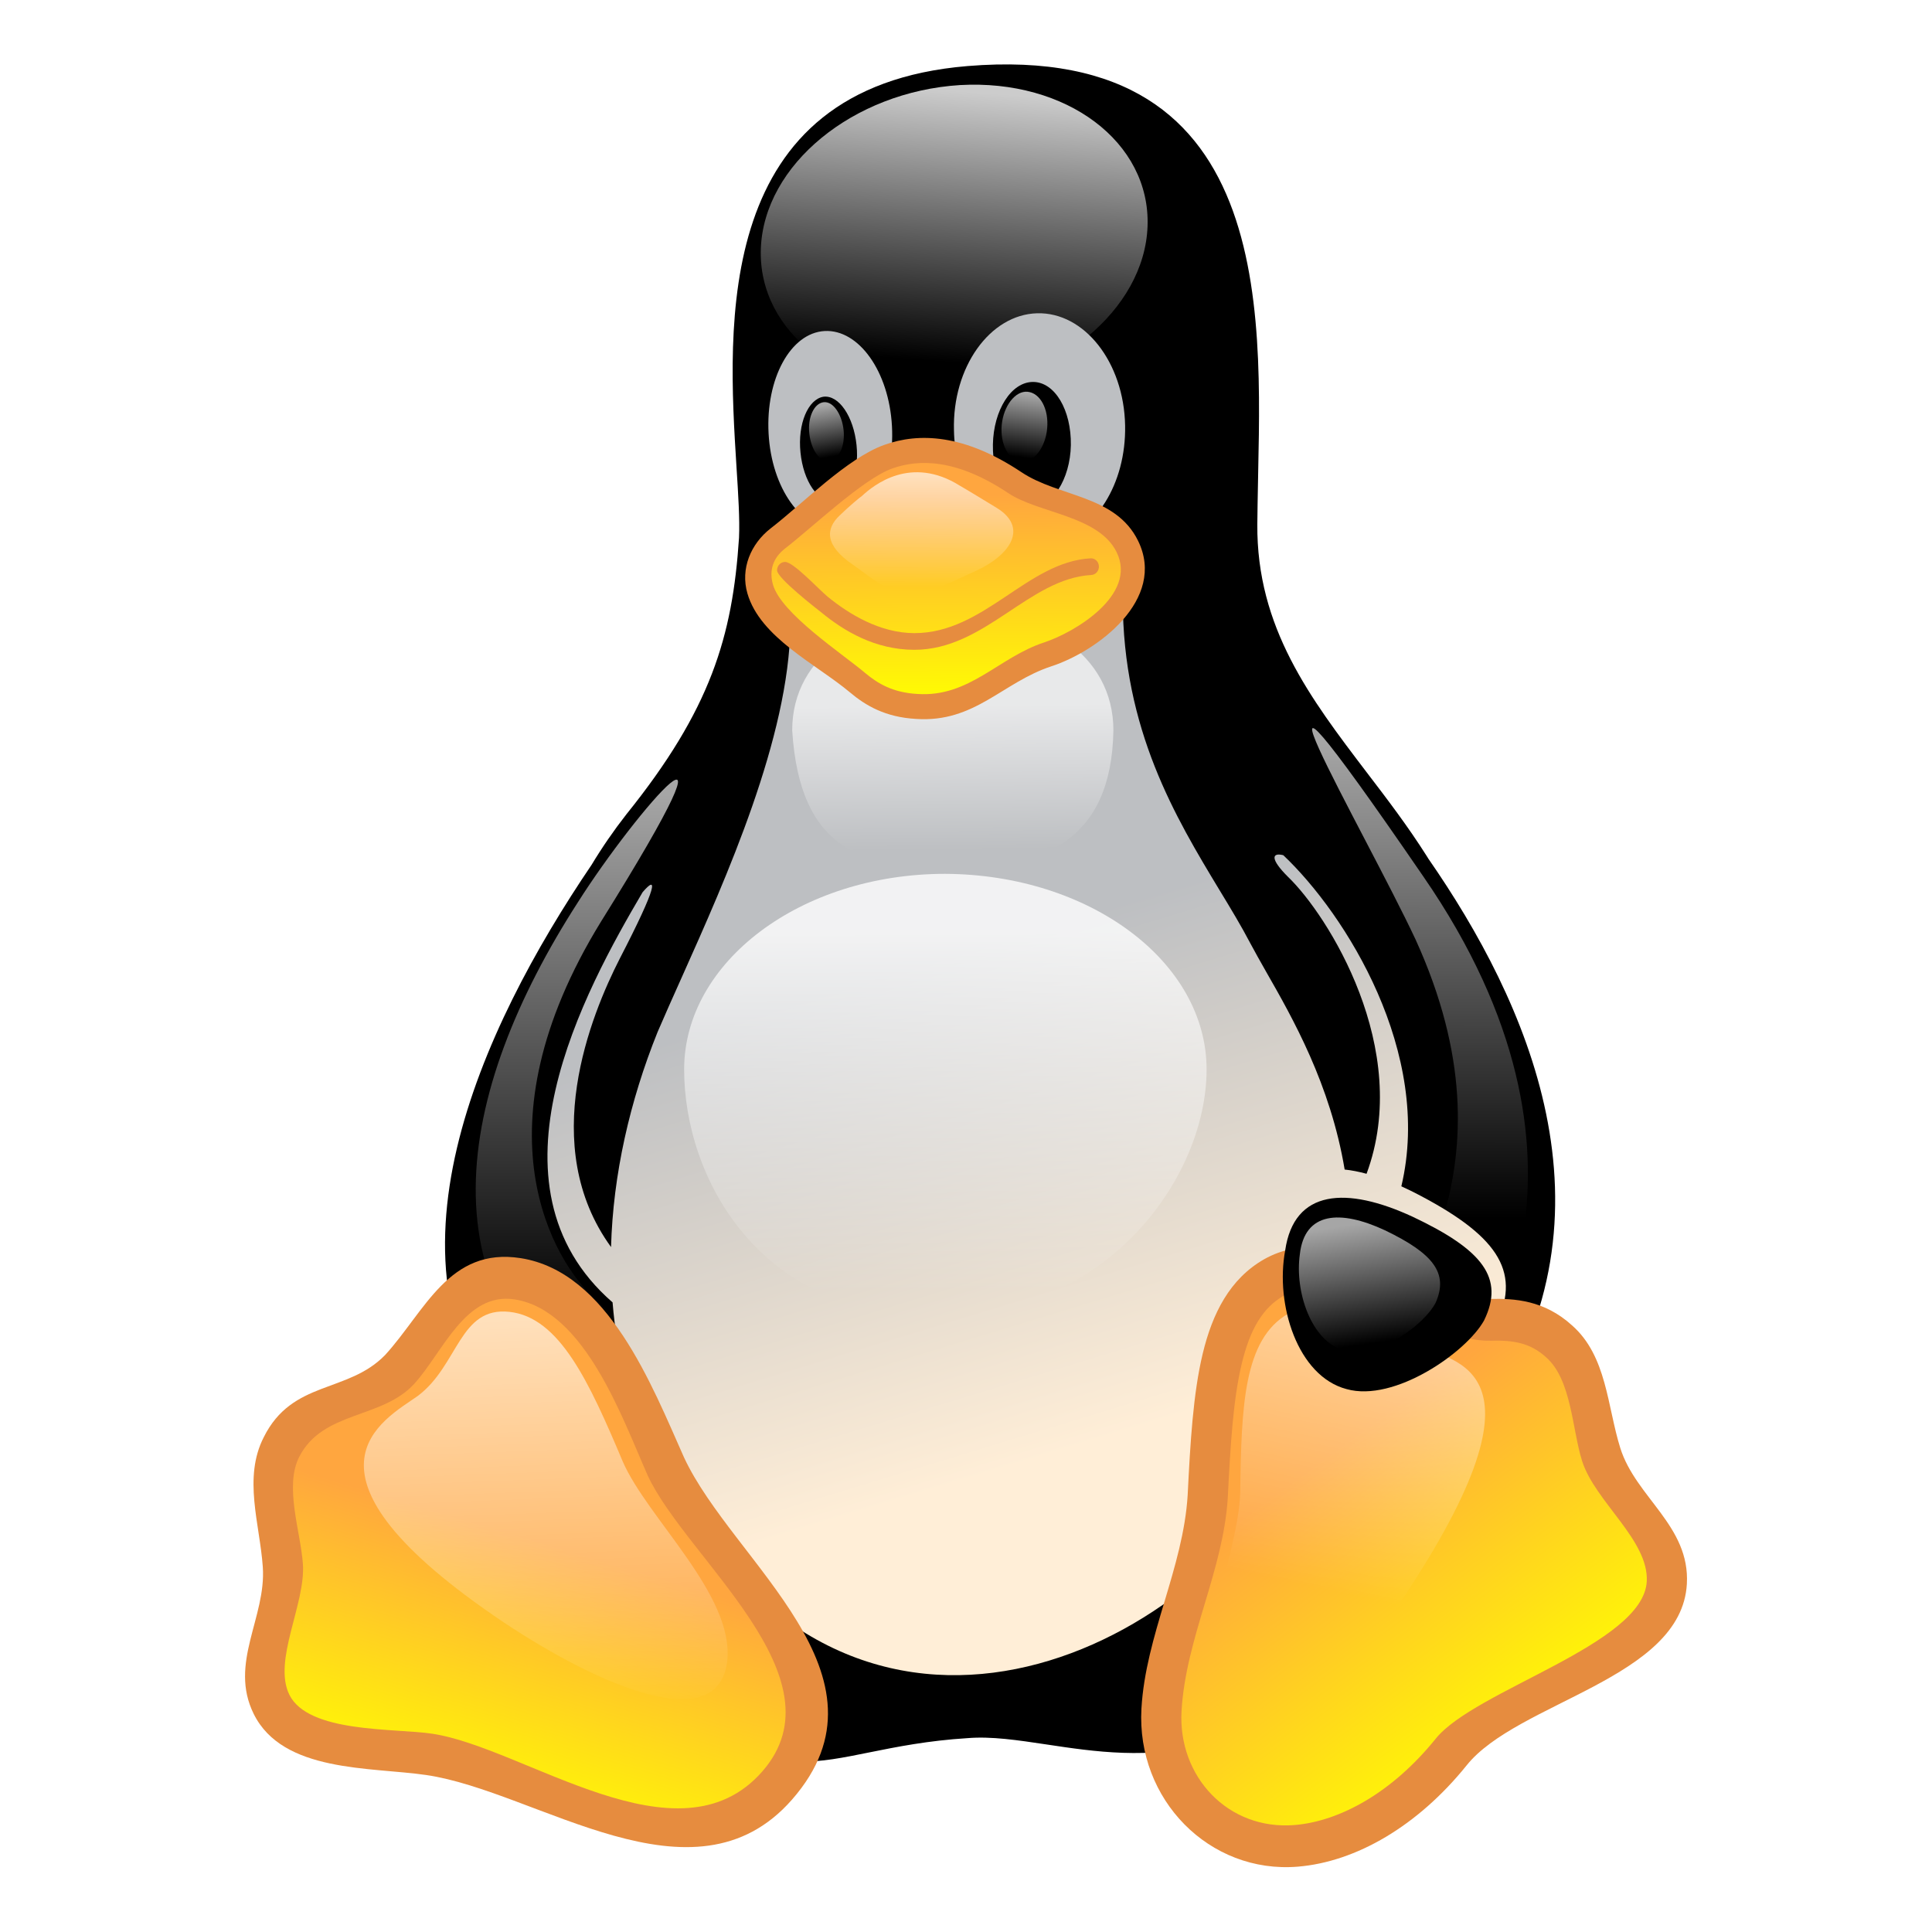
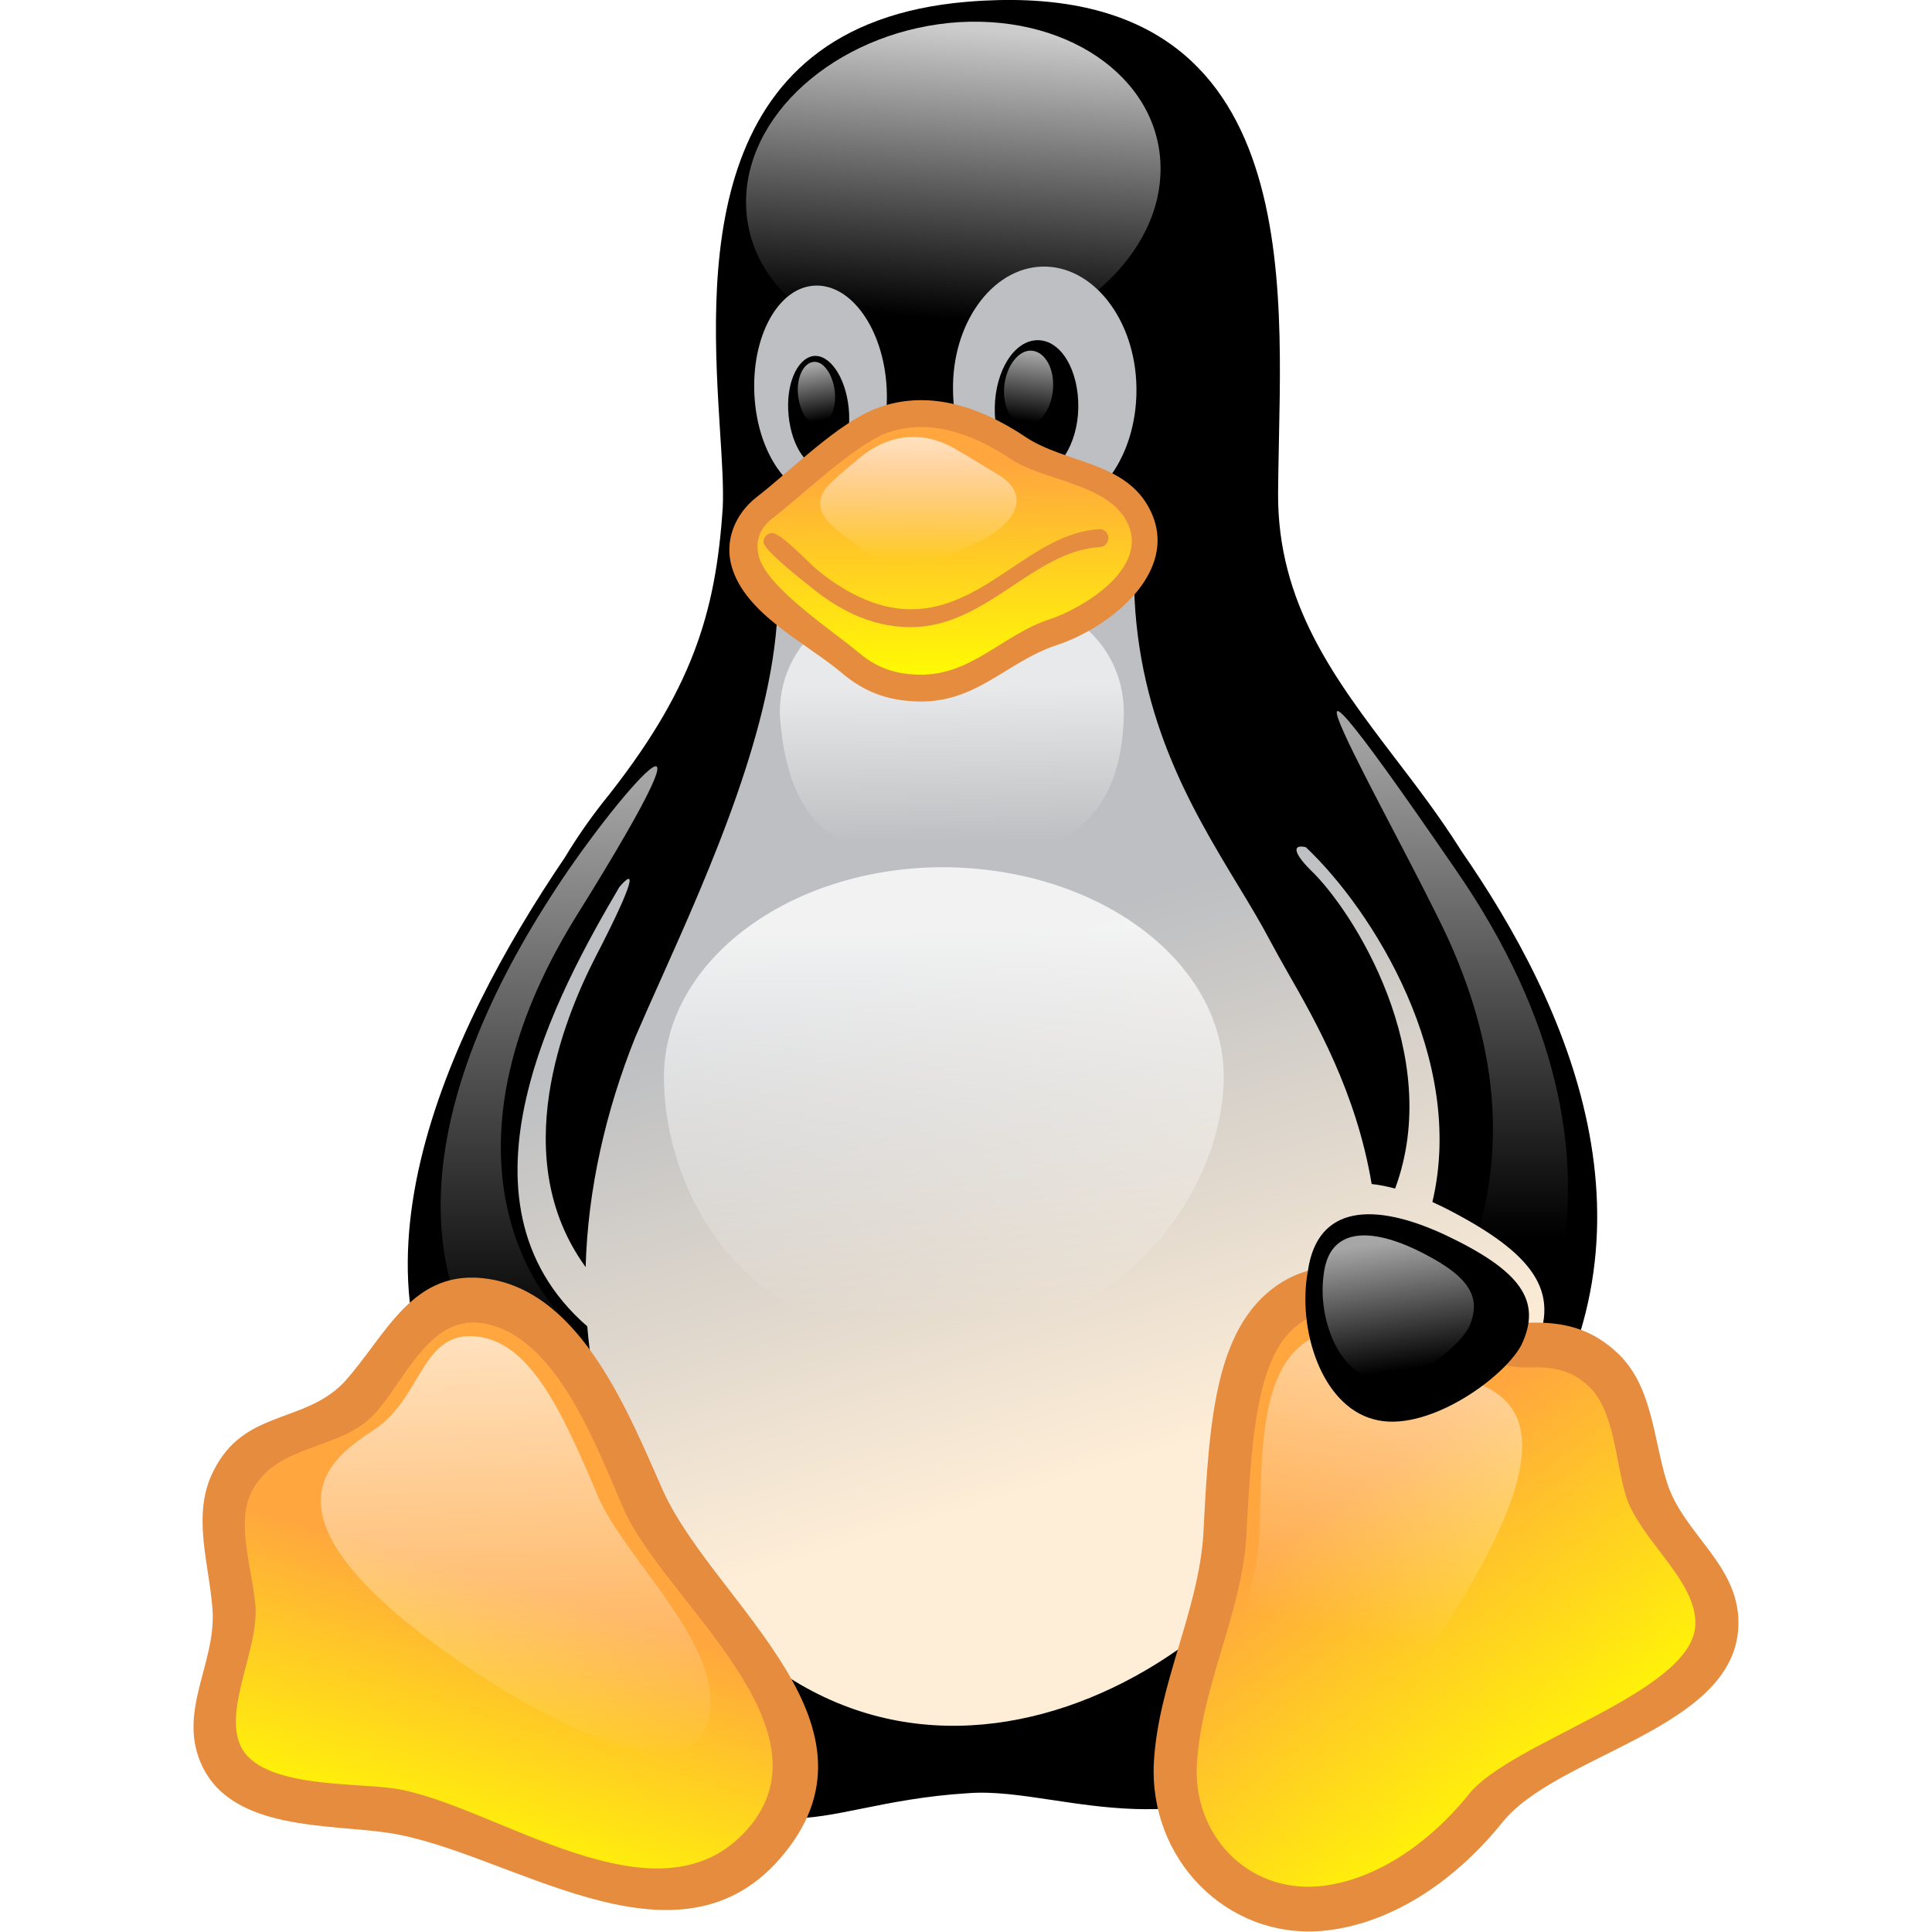
- <svg xmlns="http://www.w3.org/2000/svg" width="800px" height="800px" viewBox="5.281 5.285 21.437 21.437" fill="none">
+ <svg xmlns="http://www.w3.org/2000/svg" width="800px" height="800px" viewBox="5.996 6 20.008 20.008" fill="none">
  <path d="M11.306 21.91C11.181 21.723 11.071 21.471 10.982 21.17C9.376 19.358 10.617 16.692 11.845 14.881C11.962 14.687 12.091 14.5 12.23 14.322C13.167 13.158 13.409 12.348 13.481 11.252C13.49 11.048 13.473 10.778 13.453 10.468C13.354 8.884 13.19 6.252 16.016 6.018C19.549 5.727 19.261 8.971 19.235 10.873C19.234 10.952 19.233 11.028 19.232 11.102C19.223 12.249 19.821 13.034 20.445 13.854C20.674 14.153 20.905 14.457 21.112 14.784C21.118 14.794 21.124 14.804 21.13 14.813C22.222 16.388 23.299 18.737 21.799 20.965C21.589 21.726 21.27 22.424 20.843 22.992C19.314 25.005 17.954 24.801 16.892 24.641C16.572 24.593 16.279 24.549 16.016 24.571C15.58 24.598 15.23 24.668 14.928 24.729C13.761 24.965 13.305 25.057 11.306 21.91Z" fill="#000000" />
  <path d="M18.014 7.795C17.981 8.727 16.992 9.537 15.806 9.612C14.621 9.687 13.691 8.979 13.723 8.046C13.756 7.114 14.745 6.304 15.931 6.229C17.116 6.161 18.047 6.862 18.014 7.795Z" fill="url(#paint0_linear_87_7435)" />
  <path fill-rule="evenodd" clip-rule="evenodd" d="M15.866 10.061C15.875 10.568 16.107 11 16.433 11.195C15.37 11.1 14.051 11.489 14.051 12.225C14.035 13.47 13.342 15.02 12.843 16.135C12.745 16.354 12.654 16.557 12.577 16.737C12.269 17.502 12.083 18.32 12.061 19.122C11.243 17.995 11.838 16.548 12.158 15.921C12.585 15.095 12.576 14.992 12.411 15.185C11.776 16.265 10.58 18.433 12.078 19.736C12.125 20.318 12.267 20.881 12.518 21.399C14.523 25.442 18.276 23.782 19.514 21.685C19.679 21.387 19.812 21.099 19.918 20.82C19.98 20.859 20.046 20.89 20.117 20.909C20.739 21.093 21.669 20.392 21.892 19.957C22.16 19.378 21.885 18.983 20.968 18.514C20.922 18.491 20.875 18.469 20.83 18.448C21.181 16.968 20.212 15.428 19.52 14.774C19.391 14.742 19.373 14.816 19.573 15.015C20.009 15.433 20.957 16.923 20.444 18.309C20.36 18.286 20.278 18.27 20.201 18.262C20.043 17.316 19.623 16.58 19.329 16.066C19.263 15.949 19.203 15.844 19.154 15.751C19.055 15.562 18.937 15.366 18.811 15.159C18.328 14.359 17.739 13.384 17.739 11.939C17.665 11.621 17.365 11.409 16.966 11.292C17.429 11.199 17.777 10.657 17.765 10.007C17.752 9.305 17.313 8.747 16.789 8.761C16.265 8.775 15.846 9.36 15.866 10.061ZM16.298 10.217C16.291 10.605 16.475 10.918 16.717 10.918C16.953 10.918 17.156 10.605 17.163 10.224C17.169 9.836 16.986 9.523 16.743 9.523C16.501 9.523 16.305 9.836 16.298 10.217Z" fill="url(#paint1_linear_87_7435)" />
  <path fill-rule="evenodd" clip-rule="evenodd" d="M14.556 11.15C14.935 11.129 15.211 10.619 15.178 10.013C15.145 9.408 14.811 8.938 14.431 8.958C14.051 8.979 13.776 9.489 13.809 10.095C13.842 10.701 14.176 11.17 14.556 11.15ZM14.785 10.224C14.818 10.544 14.7 10.816 14.529 10.844C14.359 10.864 14.195 10.626 14.163 10.306C14.13 9.986 14.248 9.714 14.418 9.687C14.588 9.666 14.752 9.904 14.785 10.224Z" fill="url(#paint2_linear_87_7435)" />
  <path d="M16.396 10C16.376 10.217 16.475 10.394 16.612 10.408C16.75 10.422 16.881 10.251 16.9 10.04C16.92 9.823 16.822 9.646 16.684 9.632C16.547 9.618 16.416 9.789 16.396 10Z" fill="url(#paint3_linear_87_7435)" />
  <path d="M14.641 10.054C14.661 10.231 14.589 10.388 14.484 10.401C14.379 10.415 14.281 10.279 14.261 10.095C14.241 9.918 14.313 9.762 14.418 9.748C14.523 9.734 14.621 9.877 14.641 10.054Z" fill="url(#paint4_linear_87_7435)" />
  <path d="M18.669 17.152C18.669 18.35 17.562 19.902 15.662 19.889C13.704 19.902 12.872 18.35 12.872 17.152C12.872 15.955 14.169 14.981 15.767 14.981C17.372 14.988 18.669 15.955 18.669 17.152Z" fill="url(#paint5_linear_87_7435)" />
  <path d="M17.635 13.389C17.615 14.628 16.835 14.921 15.853 14.921C14.87 14.921 14.156 14.737 14.071 13.389C14.071 12.545 14.87 12.055 15.853 12.055C16.835 12.048 17.635 12.539 17.635 13.389Z" fill="url(#paint6_linear_87_7435)" />
  <path d="M11.694 15.295C12.336 14.281 13.691 12.722 11.949 15.512C10.534 17.813 11.425 19.29 11.884 19.698C13.207 20.923 13.154 21.747 12.113 21.1C9.879 19.718 10.344 17.391 11.694 15.295Z" fill="url(#paint7_linear_87_7435)" />
  <path d="M20.988 15.71C20.431 14.519 18.663 11.497 21.073 15.009C23.268 18.187 21.728 20.399 21.453 20.617C21.178 20.835 20.255 21.277 20.523 20.508C20.798 19.739 22.161 18.283 20.988 15.71Z" fill="url(#paint8_linear_87_7435)" />
  <path d="M11.209 25.102C9.742 24.292 7.613 25.259 8.386 23.067C8.543 22.57 8.156 21.822 8.405 21.338C8.7 20.746 9.336 20.876 9.715 20.481C10.089 20.073 10.325 19.365 11.025 19.474C11.72 19.582 12.185 20.467 12.67 21.556C13.03 22.332 14.301 23.428 14.215 24.299C14.111 25.633 12.65 25.885 11.209 25.102Z" fill="url(#paint9_linear_87_7435)" />
  <path fill-rule="evenodd" clip-rule="evenodd" d="M9.877 20.64C9.52 21.031 8.865 20.937 8.602 21.448C8.433 21.776 8.617 22.28 8.642 22.639C8.673 23.082 8.305 23.711 8.492 24.09C8.703 24.515 9.653 24.46 10.071 24.521C11.102 24.672 12.806 26.006 13.739 24.941C14.65 23.9 12.898 22.582 12.468 21.657C12.189 21.029 11.771 19.825 10.992 19.703C10.443 19.617 10.193 20.294 9.877 20.64ZM11.058 19.245C12.028 19.397 12.513 20.654 12.871 21.457C13.414 22.623 15.275 23.875 14.069 25.253C12.973 26.504 11.244 25.16 10.009 24.98C9.392 24.89 8.419 24.955 8.096 24.302C7.818 23.74 8.236 23.232 8.197 22.672C8.164 22.195 7.976 21.683 8.208 21.231C8.525 20.595 9.139 20.748 9.555 20.319C9.998 19.833 10.263 19.121 11.058 19.245Z" fill="#E68C3F" />
  <path d="M21.381 24.728C22.456 23.373 24.846 23.652 23.235 21.794C22.895 21.393 22.999 20.535 22.58 20.168C22.089 19.719 21.545 20.086 21.047 19.855C20.549 19.603 20.026 19.12 19.416 19.46C18.807 19.807 18.742 20.706 18.683 21.89C18.63 22.741 17.884 24.163 18.283 24.946C18.86 26.157 20.36 25.994 21.381 24.728Z" fill="url(#paint10_linear_87_7435)" />
  <path fill-rule="evenodd" clip-rule="evenodd" d="M21.81 19.698C22.085 19.691 22.415 19.71 22.725 19.992C23.11 20.332 23.114 20.887 23.259 21.351C23.431 21.901 24.034 22.215 23.998 22.86C23.939 23.914 22.114 24.168 21.552 24.876C21.012 25.545 20.33 25.943 19.682 25.997C18.7 26.078 17.889 25.252 17.946 24.244C17.993 23.428 18.409 22.686 18.459 21.876C18.488 21.29 18.52 20.746 18.626 20.305C18.733 19.859 18.926 19.475 19.308 19.257C20.145 18.789 20.954 19.721 21.81 19.698ZM19.522 19.664C19.295 19.793 19.151 20.032 19.059 20.417C18.965 20.807 18.934 21.307 18.904 21.905C18.854 22.716 18.438 23.457 18.391 24.271C18.35 24.997 18.907 25.596 19.647 25.535C20.148 25.493 20.727 25.176 21.209 24.58C21.64 24.037 23.514 23.534 23.553 22.833C23.578 22.375 22.977 21.946 22.835 21.494C22.724 21.141 22.719 20.593 22.436 20.345C22.255 20.18 22.064 20.155 21.821 20.161C21.116 20.18 20.176 19.299 19.522 19.664Z" fill="#E68C3F" />
  <path d="M20.916 22.917C22.579 20.365 21.341 20.386 20.922 20.188C20.503 19.984 20.064 19.582 19.573 19.862C19.081 20.147 19.055 20.882 19.042 21.849C19.023 22.543 18.466 23.707 18.8 24.353C19.206 25.109 20.189 24.013 20.916 22.917Z" fill="url(#paint11_linear_87_7435)" />
  <path d="M10.868 23.285C8.379 21.61 9.545 21.039 9.918 20.773C10.37 20.433 10.377 19.78 10.934 19.841C11.49 19.902 11.818 20.617 12.191 21.502C12.466 22.134 13.423 22.978 13.351 23.707C13.259 24.564 11.942 23.999 10.868 23.285Z" fill="url(#paint12_linear_87_7435)" />
  <path d="M21.748 19.936C21.552 20.29 20.753 20.848 20.222 20.698C19.678 20.555 19.429 19.759 19.541 19.16C19.639 18.48 20.222 18.446 20.956 18.786C21.735 19.154 21.977 19.467 21.748 19.936Z" fill="#000000" />
  <path d="M21.211 19.739C21.086 19.984 20.562 20.372 20.195 20.27C19.829 20.168 19.645 19.616 19.704 19.201C19.757 18.732 20.15 18.704 20.648 18.936C21.185 19.194 21.355 19.412 21.211 19.739Z" fill="url(#paint13_linear_87_7435)" />
  <path d="M14.437 10.858C14.699 10.606 15.335 9.837 16.54 10.64C16.763 10.79 16.946 10.803 17.372 10.994C18.23 11.361 17.824 12.246 16.907 12.545C16.514 12.675 16.16 13.171 15.453 13.124C14.844 13.09 14.686 12.675 14.313 12.45C13.651 12.062 13.553 11.538 13.913 11.259C14.274 10.98 14.411 10.878 14.437 10.858Z" fill="url(#paint14_linear_87_7435)" />
  <path fill-rule="evenodd" clip-rule="evenodd" d="M13.993 11.37C13.856 11.476 13.813 11.617 13.858 11.773C13.951 12.094 14.622 12.534 14.878 12.75C15.024 12.873 15.191 12.97 15.461 12.985C16.039 13.024 16.36 12.579 16.867 12.413C17.2 12.304 17.904 11.888 17.671 11.412C17.472 11.005 16.801 10.98 16.468 10.756C15.894 10.374 15.476 10.377 15.179 10.484C14.853 10.602 14.289 11.142 13.993 11.37ZM15.091 10.222C15.478 10.082 15.981 10.102 16.613 10.523C17.028 10.802 17.659 10.775 17.909 11.286C18.228 11.937 17.456 12.512 16.947 12.678C16.402 12.857 16.098 13.306 15.445 13.262C15.106 13.243 14.888 13.116 14.71 12.966C14.341 12.656 13.716 12.361 13.574 11.869C13.495 11.597 13.61 11.32 13.833 11.147C14.194 10.868 14.682 10.369 15.091 10.222Z" fill="#E68C3F" />
  <path fill-rule="evenodd" clip-rule="evenodd" d="M17.474 11.567C17.477 11.618 17.439 11.662 17.39 11.665C16.697 11.704 16.21 12.495 15.427 12.495C14.989 12.495 14.642 12.284 14.394 12.08C14.344 12.04 13.903 11.7 13.903 11.613C13.903 11.562 13.943 11.52 13.992 11.52C14.085 11.52 14.363 11.822 14.466 11.907C14.7 12.098 15.046 12.31 15.427 12.31C16.202 12.31 16.678 11.52 17.381 11.48C17.43 11.477 17.472 11.516 17.474 11.567Z" fill="#E68C3F" />
  <path d="M14.844 10.789C14.975 10.667 15.388 10.333 15.931 10.674C16.049 10.742 16.167 10.816 16.338 10.919C16.685 11.13 16.515 11.436 16.095 11.626C15.905 11.708 15.591 11.885 15.355 11.871C15.093 11.844 14.916 11.667 14.746 11.552C14.425 11.334 14.445 11.15 14.595 11.007C14.707 10.898 14.831 10.796 14.844 10.789Z" fill="url(#paint15_linear_87_7435)" />
  <defs>
    <linearGradient id="paint0_linear_87_7435" x1="16.058" y1="6.306" x2="15.836" y2="9.306" gradientUnits="userSpaceOnUse">
      <stop stop-color="white" stop-opacity="0.8" />
      <stop offset="1" stop-color="white" stop-opacity="0" />
    </linearGradient>
    <linearGradient id="paint1_linear_87_7435" x1="12.897" y1="22.672" x2="11.251" y2="17.272" gradientUnits="userSpaceOnUse">
      <stop stop-color="#FFEED7" />
      <stop offset="1" stop-color="#BDBFC2" />
    </linearGradient>
    <linearGradient id="paint2_linear_87_7435" x1="12.897" y1="22.672" x2="11.251" y2="17.272" gradientUnits="userSpaceOnUse">
      <stop stop-color="#FFEED7" />
      <stop offset="1" stop-color="#BDBFC2" />
    </linearGradient>
    <linearGradient id="paint3_linear_87_7435" x1="16.668" y1="9.655" x2="16.575" y2="10.354" gradientUnits="userSpaceOnUse">
      <stop stop-color="white" stop-opacity="0.65" />
      <stop offset="1" stop-color="white" stop-opacity="0" />
    </linearGradient>
    <linearGradient id="paint4_linear_87_7435" x1="14.434" y1="9.783" x2="14.534" y2="10.348" gradientUnits="userSpaceOnUse">
      <stop stop-color="white" stop-opacity="0.65" />
      <stop offset="1" stop-color="white" stop-opacity="0" />
    </linearGradient>
    <linearGradient id="paint5_linear_87_7435" x1="15.761" y1="15.631" x2="15.778" y2="19.627" gradientUnits="userSpaceOnUse">
      <stop stop-color="white" stop-opacity="0.8" />
      <stop offset="1" stop-color="white" stop-opacity="0" />
    </linearGradient>
    <linearGradient id="paint6_linear_87_7435" x1="15.85" y1="13.125" x2="15.869" y2="14.714" gradientUnits="userSpaceOnUse">
      <stop stop-color="white" stop-opacity="0.65" />
      <stop offset="1" stop-color="white" stop-opacity="0" />
    </linearGradient>
    <linearGradient id="paint7_linear_87_7435" x1="11.72" y1="14.105" x2="11.72" y2="19.937" gradientUnits="userSpaceOnUse">
      <stop stop-color="white" stop-opacity="0.65" />
      <stop offset="1" stop-color="white" stop-opacity="0" />
    </linearGradient>
    <linearGradient id="paint8_linear_87_7435" x1="21.033" y1="13.536" x2="21.031" y2="18.805" gradientUnits="userSpaceOnUse">
      <stop stop-color="white" stop-opacity="0.65" />
      <stop offset="1" stop-color="white" stop-opacity="0" />
    </linearGradient>
    <linearGradient id="paint9_linear_87_7435" x1="11.429" y1="22.437" x2="10.535" y2="25.421" gradientUnits="userSpaceOnUse">
      <stop stop-color="#FFA63F" />
      <stop offset="1" stop-color="#FFFF00" />
    </linearGradient>
    <linearGradient id="paint10_linear_87_7435" x1="19.882" y1="21.53" x2="22.266" y2="24.78" gradientUnits="userSpaceOnUse">
      <stop stop-color="#FFA63F" />
      <stop offset="1" stop-color="#FFFF00" />
    </linearGradient>
    <linearGradient id="paint11_linear_87_7435" x1="20.52" y1="18.933" x2="19.686" y2="22.86" gradientUnits="userSpaceOnUse">
      <stop stop-color="white" stop-opacity="0.65" />
      <stop offset="1" stop-color="white" stop-opacity="0" />
    </linearGradient>
    <linearGradient id="paint12_linear_87_7435" x1="11.246" y1="19.904" x2="11.412" y2="24.324" gradientUnits="userSpaceOnUse">
      <stop stop-color="white" stop-opacity="0.65" />
      <stop offset="1" stop-color="white" stop-opacity="0" />
    </linearGradient>
    <linearGradient id="paint13_linear_87_7435" x1="20.375" y1="18.862" x2="20.569" y2="20.182" gradientUnits="userSpaceOnUse">
      <stop stop-color="white" stop-opacity="0.65" />
      <stop offset="1" stop-color="white" stop-opacity="0" />
    </linearGradient>
    <linearGradient id="paint14_linear_87_7435" x1="15.764" y1="10.784" x2="15.78" y2="13.11" gradientUnits="userSpaceOnUse">
      <stop stop-color="#FFA63F" />
      <stop offset="1" stop-color="#FFFF00" />
    </linearGradient>
    <linearGradient id="paint15_linear_87_7435" x1="15.511" y1="10.564" x2="15.506" y2="11.794" gradientUnits="userSpaceOnUse">
      <stop stop-color="white" stop-opacity="0.65" />
      <stop offset="1" stop-color="white" stop-opacity="0" />
    </linearGradient>
  </defs>
</svg>
